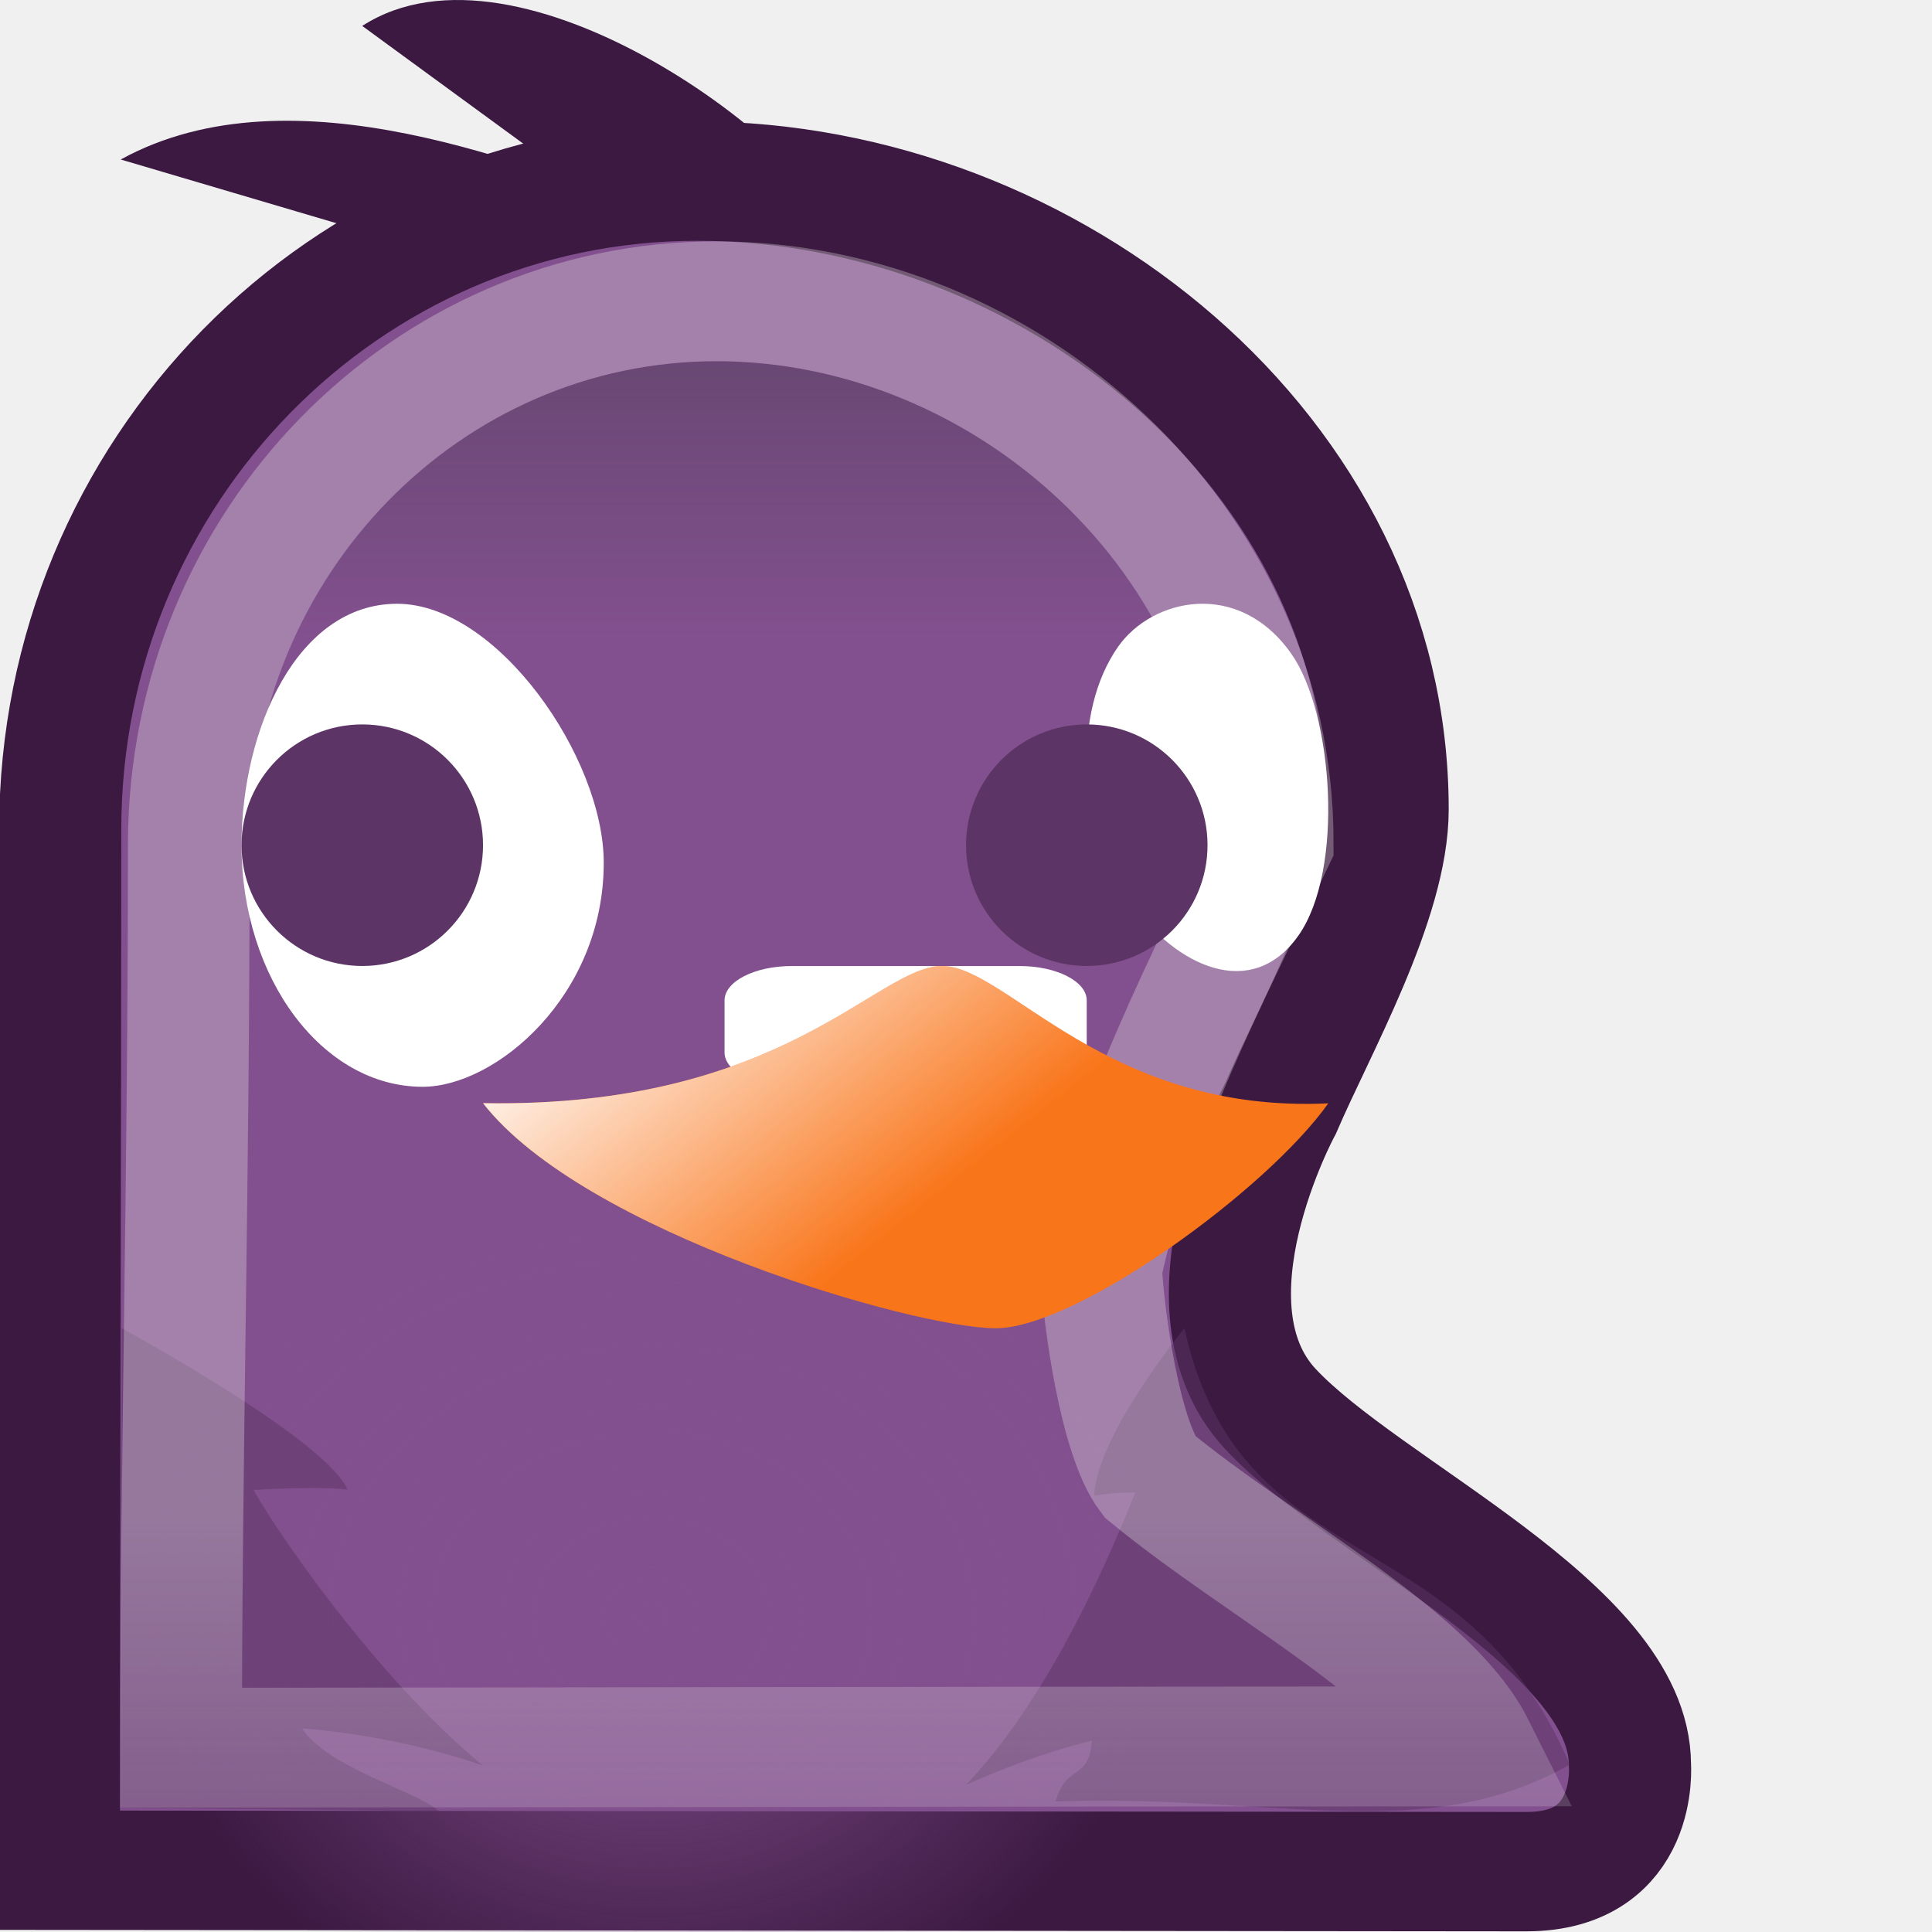
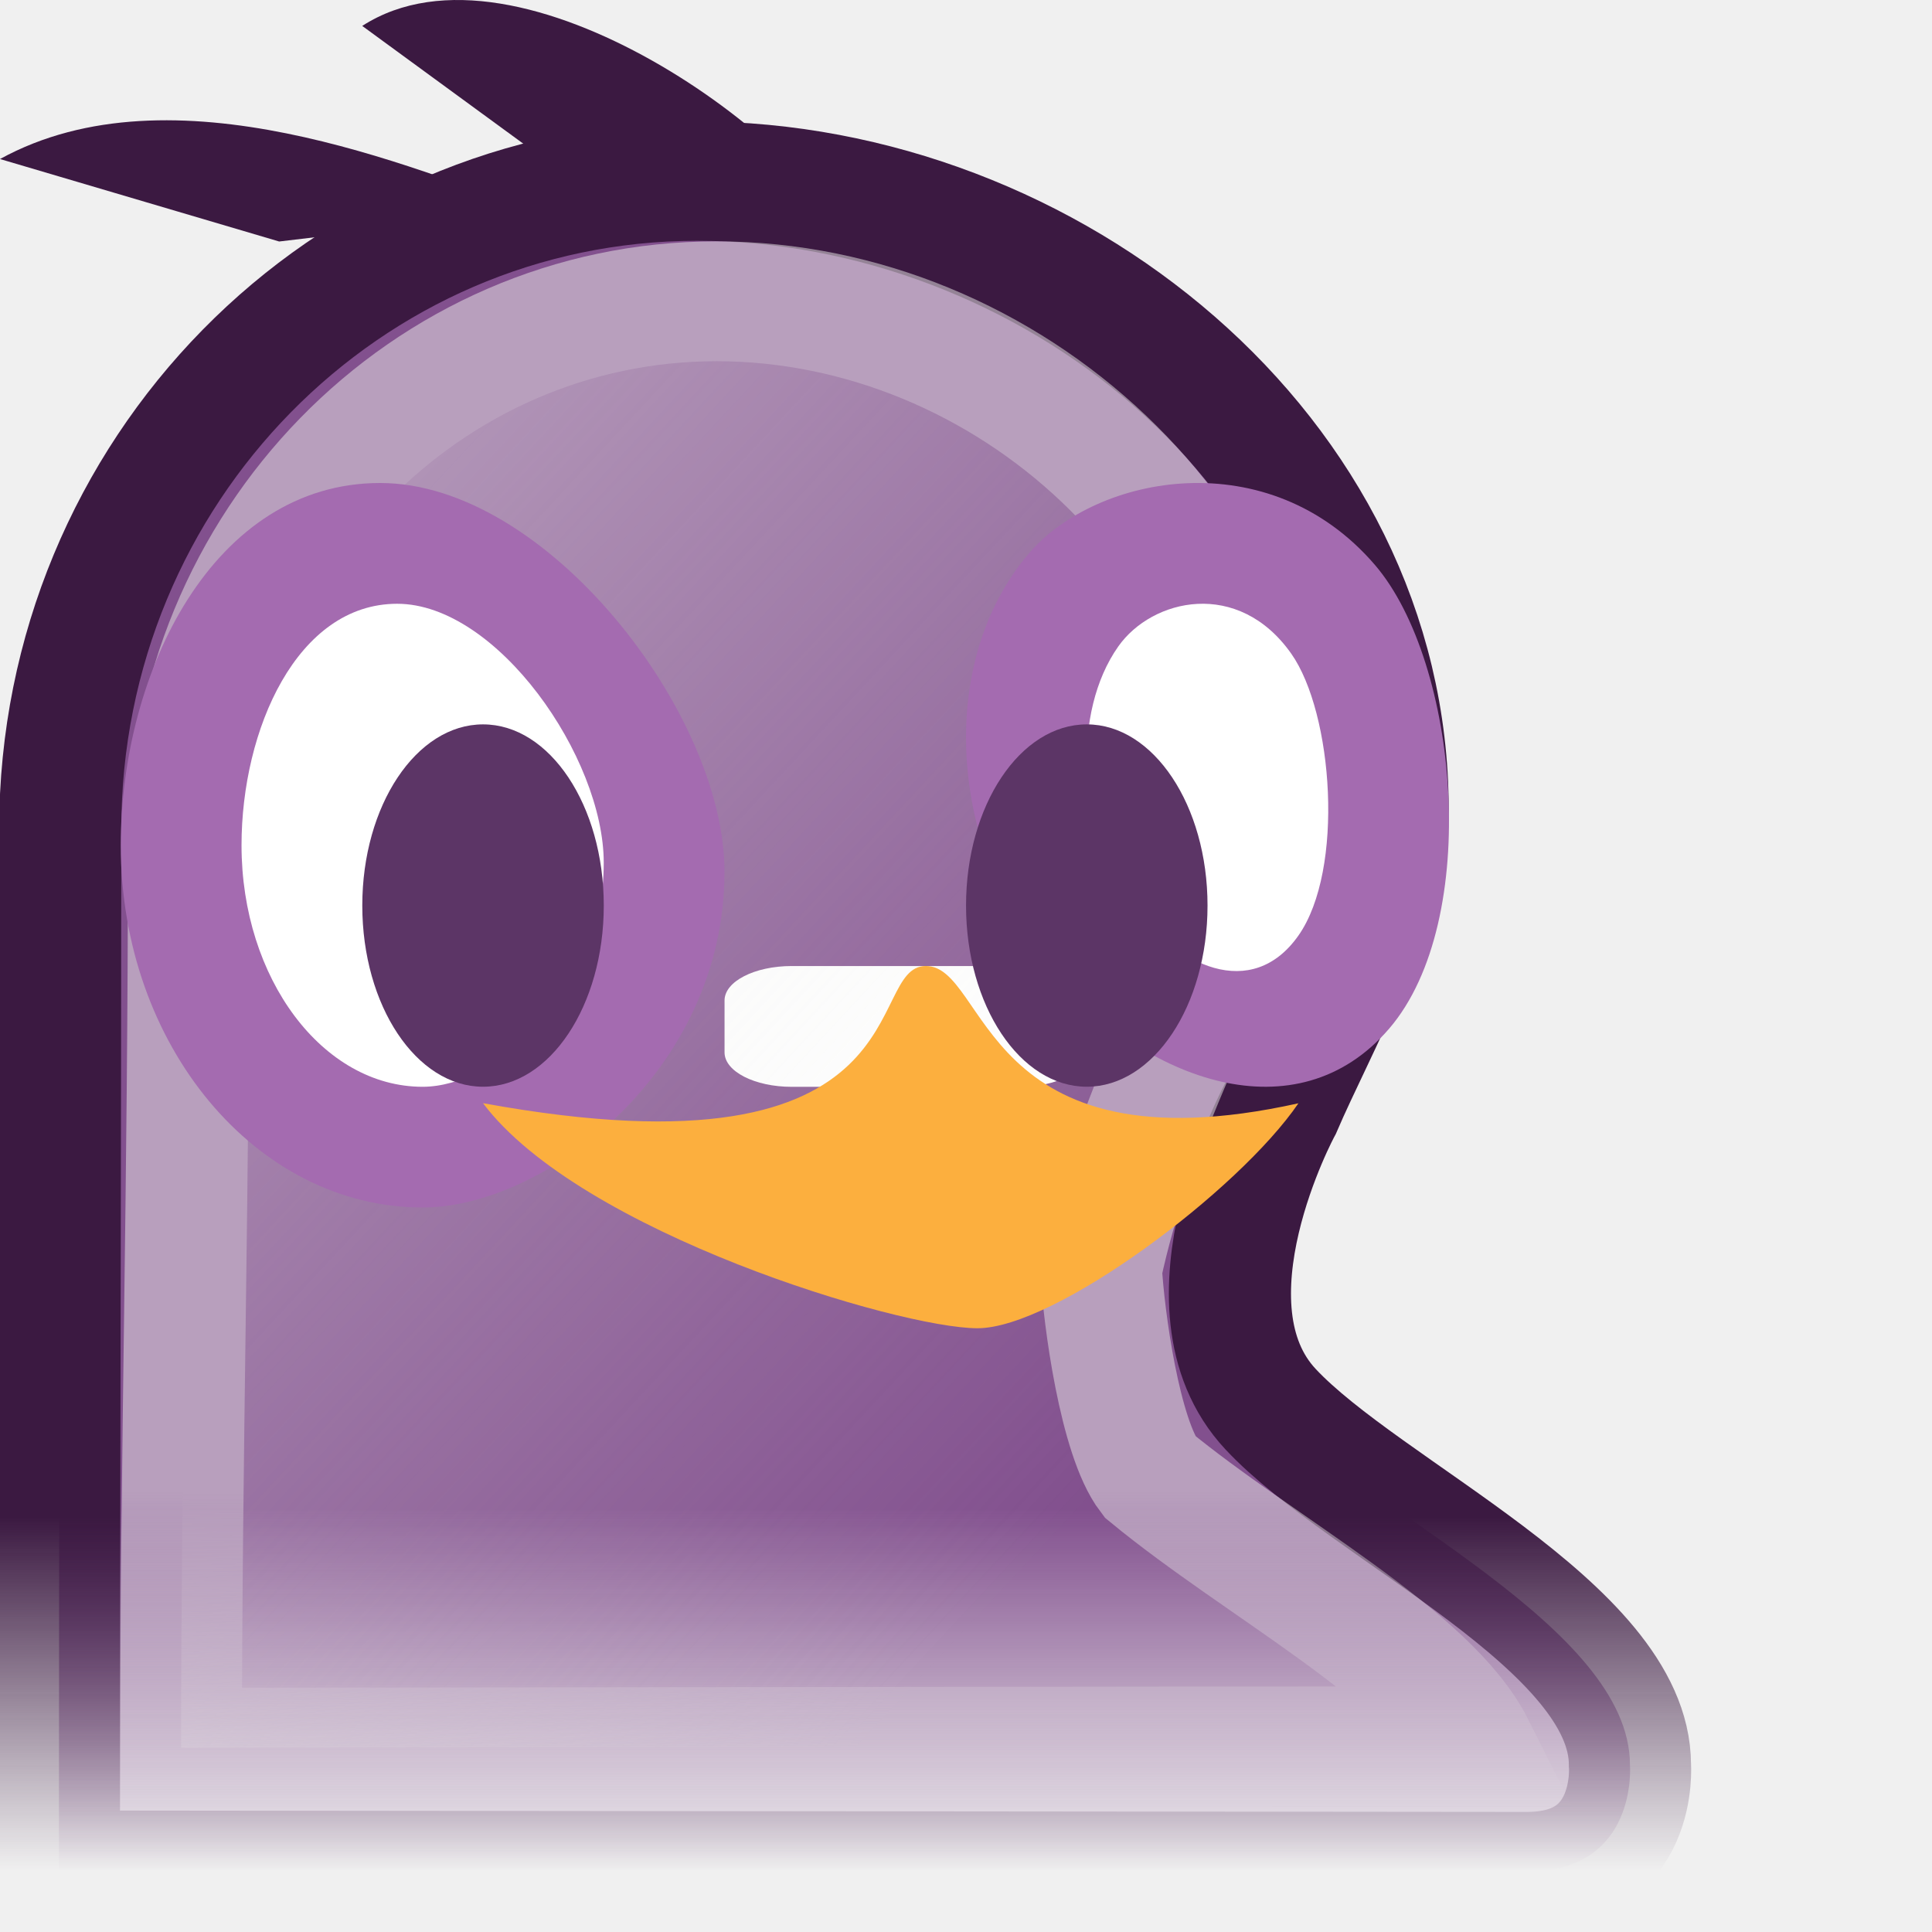
<svg xmlns="http://www.w3.org/2000/svg" xmlns:xlink="http://www.w3.org/1999/xlink" width="16" height="16" id="svg4345" version="1.0">
  <defs id="defs4347">
+     <linearGradient id="linearGradient3157">
+       <stop style="stop-color:#eeeeec;stop-opacity:1;" offset="0" id="stop3159" />
+       <stop style="stop-color:#eeeeec;stop-opacity:0;" offset="1" id="stop3161" />
+     </linearGradient>
+     <linearGradient id="linearGradient3149">
+       <stop style="stop-color:#3b1941;stop-opacity:1;" offset="0" id="stop3151" />
+       <stop style="stop-color:#3b1941;stop-opacity:0;" offset="1" id="stop3153" />
+     </linearGradient>
+     <linearGradient id="linearGradient3141">
+       <stop style="stop-color:#82508e;stop-opacity:1;" offset="0" id="stop3143" />
+       <stop style="stop-color:#82508e;stop-opacity:0;" offset="1" id="stop3145" />
+     </linearGradient>
+     <linearGradient id="linearGradient3128">
+       <stop style="stop-color:#eeeeec;stop-opacity:1;" offset="0" id="stop3130" />
+       <stop style="stop-color:#eeeeec;stop-opacity:0;" offset="1" id="stop3132" />
+     </linearGradient>
    <linearGradient id="linearGradient5438">
      <stop style="stop-color:white;stop-opacity:1;" offset="0" id="stop5440" />
      <stop style="stop-color:white;stop-opacity:0;" offset="1" id="stop5442" />
    </linearGradient>
    <linearGradient id="linearGradient6817">
      <stop style="stop-color:white;stop-opacity:1;" offset="0" id="stop6819" />
      <stop style="stop-color:white;stop-opacity:0;" offset="1" id="stop6821" />
    </linearGradient>
    <linearGradient id="linearGradient6537">
      <stop style="stop-color:white;stop-opacity:1;" offset="0" id="stop6539" />
      <stop style="stop-color:white;stop-opacity:0;" offset="1" id="stop6541" />
    </linearGradient>
    <linearGradient id="linearGradient6506">
      <stop style="stop-color:#eeeeec;stop-opacity:1;" offset="0" id="stop6508" />
      <stop style="stop-color:#eeeeec;stop-opacity:0;" offset="1" id="stop6510" />
-     </linearGradient>
-     <linearGradient id="linearGradient5304">
-       <stop style="stop-color:#2e3436;stop-opacity:1;" offset="0" id="stop5306" />
-       <stop style="stop-color:#2e3436;stop-opacity:0;" offset="1" id="stop5308" />
    </linearGradient>
    <linearGradient id="linearGradient5280">
      <stop style="stop-color:#82508e;stop-opacity:1;" offset="0" id="stop5282" />
      <stop style="stop-color:#82508e;stop-opacity:0;" offset="1" id="stop5284" />
    </linearGradient>
    <linearGradient id="linearGradient2804">
      <stop style="stop-color:black;stop-opacity:0;" offset="0" id="stop2806" />
      <stop id="stop2812" offset="0.5" style="stop-color:black;stop-opacity:1;" />
      <stop style="stop-color:black;stop-opacity:0;" offset="1" id="stop2808" />
    </linearGradient>
    <radialGradient xlink:href="#linearGradient25546" id="radialGradient25572" gradientUnits="userSpaceOnUse" gradientTransform="matrix(1,0,0,0.994693,0,4.16407e-2)" cx="7.884" cy="1.51" fx="7.884" fy="1.51" r="8.488" />
    <radialGradient xlink:href="#linearGradient25546" id="radialGradient25568" gradientUnits="userSpaceOnUse" gradientTransform="matrix(1,0,0,0.994693,0,4.16407e-2)" cx="7.884" cy="0.145" fx="7.884" fy="0.145" r="8.488" />
    <linearGradient id="linearGradient25546">
      <stop style="stop-color:white;stop-opacity:1;" offset="0" id="stop25548" />
      <stop style="stop-color:white;stop-opacity:0;" offset="1" id="stop25550" />
    </linearGradient>
    <radialGradient xlink:href="#linearGradient25546" id="radialGradient25554" cx="7.884" cy="2.624" fx="7.884" fy="2.624" r="8.488" gradientTransform="matrix(1.131317,0,0,1.125313,-1.035262,-0.301139)" gradientUnits="userSpaceOnUse" />
    <linearGradient id="linearGradient3800">
      <stop style="stop-color:#f4d9b1;stop-opacity:1;" offset="0" id="stop3802" />
      <stop style="stop-color:#df9725;stop-opacity:1;" offset="1" id="stop3804" />
    </linearGradient>
    <radialGradient xlink:href="#linearGradient5280" id="radialGradient5286" cx="15.005" cy="39.809" fx="15.005" fy="39.809" r="9.723" gradientTransform="matrix(1,0,0,0.732283,0,10.65742)" gradientUnits="userSpaceOnUse" />
-     <linearGradient xlink:href="#linearGradient5304" id="linearGradient5310" x1="12.606" y1="15.069" x2="12.606" y2="21.152" gradientUnits="userSpaceOnUse" />
-     <linearGradient xlink:href="#linearGradient6506" id="linearGradient6512" x1="15.646" y1="39.743" x2="15.646" y2="53.502" gradientUnits="userSpaceOnUse" />
    <linearGradient xlink:href="#linearGradient6537" id="linearGradient6543" x1="30.5" y1="0.034" x2="30.5" y2="23.559" gradientUnits="userSpaceOnUse" />
-     <linearGradient xlink:href="#linearGradient6817" id="linearGradient6823" x1="0.239" y1="38.95" x2="5.709" y2="42.983" gradientUnits="userSpaceOnUse" />
+     <linearGradient xlink:href="#linearGradient6817" id="linearGradient6823" x1="0.239" y1="38.95" x2="5.709" y2="42.983" gradientUnits="userSpaceOnUse" gradientTransform="matrix(0.63556,0,0,0.371995,11.16667,-5.489292)" />
    <linearGradient xlink:href="#linearGradient5438" id="linearGradient5444" x1="30.152" y1="-0.865" x2="30.152" y2="23.012" gradientUnits="userSpaceOnUse" />
+     <linearGradient id="linearGradient3976">
+       <stop style="stop-color:#3b1941;stop-opacity:1;" offset="0" id="stop3978" />
+       <stop style="stop-color:#3b1941;stop-opacity:0;" offset="1" id="stop3980" />
+     </linearGradient>
+     <linearGradient id="linearGradient3968">
+       <stop style="stop-color:#82508e;stop-opacity:1;" offset="0" id="stop3970" />
+       <stop style="stop-color:#82508e;stop-opacity:0;" offset="1" id="stop3972" />
+     </linearGradient>
+     <linearGradient id="linearGradient3958">
+       <stop style="stop-color:#eeeeec;stop-opacity:1;" offset="0" id="stop3960" />
+       <stop style="stop-color:#eeeeec;stop-opacity:0;" offset="1" id="stop3962" />
+     </linearGradient>
+     <linearGradient id="linearGradient2850">
+       <stop style="stop-color:#ce5c00;stop-opacity:1;" offset="0" id="stop2852" />
+       <stop style="stop-color:#ce5c00;stop-opacity:0;" offset="1" id="stop2854" />
+     </linearGradient>
+     <linearGradient id="linearGradient6563">
+       <stop style="stop-color:white;stop-opacity:1;" offset="0" id="stop6565" />
+       <stop style="stop-color:white;stop-opacity:0;" offset="1" id="stop6567" />
+     </linearGradient>
+     <linearGradient id="linearGradient2110">
+       <stop style="stop-color:black;stop-opacity:0;" offset="0" id="stop2112" />
+       <stop id="stop2114" offset="0.5" style="stop-color:black;stop-opacity:1;" />
+       <stop style="stop-color:black;stop-opacity:0;" offset="1" id="stop2067" />
+     </linearGradient>
+     <radialGradient xlink:href="#linearGradient25546" id="radialGradient2069" gradientUnits="userSpaceOnUse" gradientTransform="matrix(1,0,0,0.994693,0,4.16407e-2)" cx="7.884" cy="1.51" fx="7.884" fy="1.51" r="8.488" />
+     <radialGradient xlink:href="#linearGradient25546" id="radialGradient2071" gradientUnits="userSpaceOnUse" gradientTransform="matrix(1,0,0,0.994693,0,4.16407e-2)" cx="7.884" cy="0.145" fx="7.884" fy="0.145" r="8.488" />
+     <radialGradient xlink:href="#linearGradient25546" id="radialGradient2079" cx="7.884" cy="2.624" fx="7.884" fy="2.624" r="8.488" gradientTransform="matrix(1.131317,0,0,1.125313,-1.035262,-0.301139)" gradientUnits="userSpaceOnUse" />
+     <linearGradient id="linearGradient2081">
+       <stop style="stop-color:#f4d9b1;stop-opacity:1;" offset="0" id="stop2104" />
+       <stop style="stop-color:#df9725;stop-opacity:1;" offset="1" id="stop2085" />
+     </linearGradient>
+     <linearGradient xlink:href="#linearGradient6506" id="linearGradient2101" x1="15.646" y1="39.743" x2="14.943" y2="50.08" gradientUnits="userSpaceOnUse" />
+     <linearGradient xlink:href="#linearGradient6537" id="linearGradient2089" x1="30.5" y1="0.034" x2="30.5" y2="23.559" gradientUnits="userSpaceOnUse" />
+     <linearGradient xlink:href="#linearGradient6563" id="linearGradient6569" x1="-1.684" y1="39.902" x2="5.537" y2="44.272" gradientUnits="userSpaceOnUse" />
+     <linearGradient gradientUnits="userSpaceOnUse" y2="23.012" x2="30.152" y1="-0.865" x1="30.152" id="linearGradient2097" xlink:href="#linearGradient5438" />
+     <linearGradient gradientUnits="userSpaceOnUse" y2="42.983" x2="5.709" y1="38.95" x1="0.239" id="linearGradient2095" xlink:href="#linearGradient6817" />
+     <linearGradient gradientUnits="userSpaceOnUse" y2="50.727" x2="15.646" y1="40.434" x1="15.646" id="linearGradient2093" xlink:href="#linearGradient6506" />
+     <linearGradient id="linearGradient2087">
+       <stop id="stop2089" offset="0" style="stop-color:#f4d9b1;stop-opacity:1;" />
+       <stop id="stop2091" offset="1" style="stop-color:#df9725;stop-opacity:1;" />
+     </linearGradient>
+     <radialGradient gradientUnits="userSpaceOnUse" gradientTransform="matrix(1.131317,0,0,1.125313,-1.035262,-0.301139)" r="8.488" fy="2.624" fx="7.884" cy="2.624" cx="7.884" id="radialGradient2085" xlink:href="#linearGradient25546" />
+     <radialGradient r="8.488" fy="0.145" fx="7.884" cy="0.145" cx="7.884" gradientTransform="matrix(1,0,0,0.994693,0,4.16407e-2)" gradientUnits="userSpaceOnUse" id="radialGradient2077" xlink:href="#linearGradient25546" />
+     <radialGradient r="8.488" fy="1.51" fx="7.884" cy="1.51" cx="7.884" gradientTransform="matrix(1,0,0,0.994693,0,4.16407e-2)" gradientUnits="userSpaceOnUse" id="radialGradient2075" xlink:href="#linearGradient25546" />
+     <linearGradient id="linearGradient2067">
+       <stop id="stop2069" offset="0" style="stop-color:black;stop-opacity:0;" />
+       <stop style="stop-color:black;stop-opacity:1;" offset="0.5" id="stop2071" />
+       <stop id="stop2073" offset="1" style="stop-color:black;stop-opacity:0;" />
+     </linearGradient>
+     <linearGradient id="linearGradient3108">
+       <stop id="stop3110" offset="0" style="stop-color:#eeeeec;stop-opacity:1;" />
+       <stop id="stop3112" offset="1" style="stop-color:#eeeeec;stop-opacity:0;" />
+     </linearGradient>
+     <linearGradient id="linearGradient3116">
+       <stop id="stop3118" offset="0" style="stop-color:#82508e;stop-opacity:1;" />
+       <stop id="stop3120" offset="1" style="stop-color:#82508e;stop-opacity:0;" />
+     </linearGradient>
+     <linearGradient id="linearGradient3124">
+       <stop id="stop3126" offset="0" style="stop-color:#3b1941;stop-opacity:1;" />
+       <stop id="stop3128" offset="1" style="stop-color:#3b1941;stop-opacity:0;" />
+     </linearGradient>
+     <linearGradient xlink:href="#linearGradient2850" id="linearGradient2187" gradientUnits="userSpaceOnUse" gradientTransform="matrix(0.769231,0,0,0.714287,47.76924,-9.285729)" x1="21.786" y1="28.143" x2="17.786" y2="30.071" />
+     <linearGradient xlink:href="#linearGradient2850" id="linearGradient2195" gradientUnits="userSpaceOnUse" gradientTransform="matrix(0.769231,0,0,0.714287,13.76923,-8.28573)" x1="21.786" y1="28.143" x2="17.786" y2="30.071" />
+     <radialGradient xlink:href="#linearGradient3958" id="radialGradient2209" gradientUnits="userSpaceOnUse" gradientTransform="matrix(1.116159,0,0,1.076653,14.60502,-22.28695)" cx="9.064" cy="21.512" fx="9.064" fy="21.512" r="16.664" />
+     <linearGradient xlink:href="#linearGradient6506" id="linearGradient2211" gradientUnits="userSpaceOnUse" gradientTransform="matrix(0.660903,0,0,0.627207,18.73149,-12.3201)" x1="15.646" y1="39.743" x2="15.646" y2="53.502" />
+     <linearGradient xlink:href="#linearGradient3968" id="linearGradient2214" gradientUnits="userSpaceOnUse" gradientTransform="matrix(0.67692,0,0,0.646801,18.46433,-12.90841)" x1="16.133" y1="40.782" x2="16.133" y2="48.069" />
+     <linearGradient xlink:href="#linearGradient3976" id="linearGradient2216" gradientUnits="userSpaceOnUse" gradientTransform="matrix(0.67692,0,0,0.646801,18.46433,-12.90841)" x1="12.096" y1="40.908" x2="12.096" y2="46.463" />
+     <linearGradient xlink:href="#linearGradient6537" id="linearGradient2219" gradientUnits="userSpaceOnUse" gradientTransform="matrix(0.668893,0,0,0.668627,18.08624,-12.19246)" x1="30.5" y1="0.034" x2="30.5" y2="23.559" />
+     <linearGradient xlink:href="#linearGradient3108" id="linearGradient2229" gradientUnits="userSpaceOnUse" x1="10.183" y1="16.618" x2="27.598" y2="36.645" gradientTransform="matrix(0.660903,0,0,0.627207,49.74106,-7.361383)" />
+     <linearGradient xlink:href="#linearGradient6506" id="linearGradient2231" gradientUnits="userSpaceOnUse" x1="15.646" y1="39.743" x2="15.646" y2="53.502" gradientTransform="matrix(0.660903,0,0,0.627207,49.74106,-7.361383)" />
+     <linearGradient xlink:href="#linearGradient3116" id="linearGradient2234" gradientUnits="userSpaceOnUse" x1="15.723" y1="39.585" x2="15.723" y2="45.765" gradientTransform="matrix(0.67692,0,0,0.646801,49.4739,-7.949693)" />
+     <linearGradient xlink:href="#linearGradient3124" id="linearGradient2236" gradientUnits="userSpaceOnUse" x1="13.151" y1="39.394" x2="13.151" y2="45.552" gradientTransform="matrix(0.67692,0,0,0.646801,49.4739,-7.949693)" />
+     <linearGradient xlink:href="#linearGradient3128" id="linearGradient3134" x1="2.652" y1="17.766" x2="24.285" y2="37.579" gradientUnits="userSpaceOnUse" />
+     <linearGradient xlink:href="#linearGradient3141" id="linearGradient3147" x1="12.354" y1="38.611" x2="12.354" y2="45.595" gradientUnits="userSpaceOnUse" />
+     <linearGradient xlink:href="#linearGradient3149" id="linearGradient3155" x1="10.166" y1="38.767" x2="10.166" y2="45.596" gradientUnits="userSpaceOnUse" />
+     <linearGradient xlink:href="#linearGradient3157" id="linearGradient3163" x1="11.982" y1="39.088" x2="11.982" y2="45.779" gradientUnits="userSpaceOnUse" />
  </defs>
  <g id="layer1">
    <path style="opacity:1;fill:#75507b;fill-opacity:1" d="M 36.062,8 C 33.978,8 33.335,10.523 34.781,12.938 C 35.25,13.721 36.674,15.153 36.867,15.153 L 36.878,14.508 C 36.288,13.581 35.517,12.502 35.687,12.282 C 37.836,12.282 38,11.492 38,10.028 C 38,8.754 37.229,8 36.062,8 z " id="path6521" transform="matrix(1.148904,0,0,0.920169,-34.28919,-3.241212)" />
-     <path style="opacity:1;fill:#82508e;fill-opacity:1;stroke:#3b1941;stroke-width:2.302;stroke-miterlimit:4;stroke-dasharray:none;stroke-opacity:1" d="M 15,13 C 8.376,13 3,18.6 3,25.5 C 3,31.153 2.975,38.403 2.975,45.573 C 4.163,45.573 27.946,45.601 30.637,45.601 C 32.751,45.601 32.586,43.541 32.586,43.541 C 32.586,40.876 27.598,38.639 25.813,36.683 C 23.985,34.682 26,30.884 26,30.884 C 26.641,29.354 28.019,26.891 28.019,25.116 C 28.019,18.216 21.624,13 15,13 z " id="path5176" transform="matrix(0.43939,0,0,0.42944,-0.819445,-4.082726)" />
+     <path style="opacity:1;fill:url(#linearGradient3147);fill-opacity:1.0;stroke:url(#linearGradient3155);stroke-width:2.302;stroke-miterlimit:4;stroke-dasharray:none;stroke-opacity:1" d="M 15,13 C 8.376,13 3,18.6 3,25.5 C 3,31.153 2.975,38.403 2.975,45.573 C 4.163,45.573 27.946,45.601 30.637,45.601 C 32.751,45.601 32.586,43.541 32.586,43.541 C 32.586,40.876 27.598,38.639 25.813,36.683 C 23.985,34.682 26,30.884 26,30.884 C 26.641,29.354 28.019,26.891 28.019,25.116 C 28.019,18.216 21.624,13 15,13 z " id="path5176" transform="matrix(0.43939,0,0,0.42944,-0.819445,-4.082726)" />
    <rect style="opacity:1;fill:white;fill-opacity:1;stroke:none;stroke-width:1;stroke-miterlimit:4;stroke-dasharray:none;stroke-opacity:1" id="rect6331" width="2.615" height="1.155" x="5.514" y="6.481" rx="0.485" ry="0.329" transform="matrix(1.147027,0,0,0.866113,-0.324314,2.386999)" />
-     <path style="opacity:1;fill:url(#radialGradient5286);fill-opacity:1;stroke:none;stroke-width:1;stroke-miterlimit:4;stroke-dasharray:none;stroke-opacity:1" id="path5273" d="M 24.727 39.809 A 9.723 7.12 0 1 1  5.282,39.809 A 9.723 7.12 0 1 1  24.727 39.809 z" transform="matrix(0.434788,0,0,0.500648,-1.130366,-6.547801)" />
-     <path style="opacity:0.515;fill:#5c3466;fill-opacity:1;stroke:none;stroke-width:1;stroke-miterlimit:4;stroke-opacity:1" d="M -42.834,49.039 C -42.834,49.039 -42.816,44.71 -42.816,37.951 C -42.816,37.951 -39.031,40.51 -38.632,41.679 C -39.154,41.596 -40.372,41.686 -40.372,41.686 C -40.038,42.463 -38.164,45.952 -36.121,48.058 C -37.78,47.329 -39.471,47.196 -39.471,47.196 C -39.01,48.112 -37.25,48.692 -36.944,49.111 C -36.944,49.111 -41.348,49.039 -42.834,49.039 z " id="rect5312" transform="matrix(0.446908,0,0,0.358425,20.14277,-2.602607)" />
-     <path style="opacity:0.515;fill:#5c3466;fill-opacity:1;stroke:none;stroke-width:1;stroke-miterlimit:4;stroke-opacity:1" d="M -49.442,47.415 C -47.113,42.002 -42.193,43.47 -40.961,37.951 C -40.961,37.951 -39.025,40.28 -38.974,41.581 C -39.496,41.499 -39.882,41.516 -39.882,41.516 C -39.548,42.294 -38.197,45.748 -36.154,47.854 C -37.814,47.125 -38.926,46.898 -38.926,46.898 C -38.848,47.795 -38.376,47.369 -38.123,48.215 C -42.942,48.047 -46.253,49.196 -49.442,47.415 z " id="path5317" transform="matrix(-0.376289,0,0,0.381853,-5.604413,-3.491724)" />
-     <path transform="matrix(0.399589,0,0,0.393554,-5.973603e-2,-3.038964)" style="opacity:0.31;fill:url(#linearGradient5310);fill-opacity:1;stroke:url(#linearGradient6512);stroke-width:2.522;stroke-miterlimit:4;stroke-dasharray:none;stroke-opacity:1" d="M 15,14.062 C 8.988,14.062 4.079,19.138 4.062,25.469 C 4.062,25.479 4.062,25.489 4.062,25.5 C 4.062,32.787 3.903,38.26 3.903,44.5 C 5.84,44.5 24.87,44.47 30.696,44.47 C 29.747,42.549 26.273,40.711 23.973,38.788 C 23.363,37.974 23.024,35.46 22.969,34.418 C 23.611,31.359 25.13,28.402 26.527,25.44 C 26.527,19.095 21.022,14.062 15,14.062 z " id="path5241" />
+     <path transform="matrix(0.399589,0,0,0.393554,-5.973603e-2,-3.038964)" style="opacity:0.5;fill:url(#linearGradient3134);fill-opacity:1.0;stroke:url(#linearGradient3163);stroke-width:2.522;stroke-miterlimit:4;stroke-dasharray:none;stroke-opacity:1" d="M 15,14.062 C 8.988,14.062 4.079,19.138 4.062,25.469 C 4.062,25.479 4.062,25.489 4.062,25.5 C 4.062,32.787 3.903,38.26 3.903,44.5 C 5.84,44.5 24.87,44.47 30.696,44.47 C 29.747,42.549 26.273,40.711 23.973,38.788 C 23.363,37.974 23.024,35.46 22.969,34.418 C 23.611,31.359 25.13,28.402 26.527,25.44 C 26.527,19.095 21.022,14.062 15,14.062 z " id="path5241" />
+     <path style="opacity:1;fill:#a46bb0;fill-opacity:1;stroke:none;stroke-width:1;stroke-miterlimit:4;stroke-opacity:1" d="M 6,7.218 C 6,8.874 4.507,10 3.5,10 C 2.12,10 1,8.656 1,7 C 1,5.561 1.768,4 3.148,4 C 4.528,4 6,5.909 6,7.218 z " id="path3137" />
    <path transform="matrix(0.626764,0,0,0.689441,-3.309086,-9.833164)" style="opacity:1;fill:white;fill-opacity:1;stroke:none;stroke-width:1;stroke-miterlimit:4;stroke-opacity:1" d="M 13.257,24.626 C 13.257,26.227 11.828,27.317 10.864,27.317 C 9.543,27.317 8.471,26.017 8.471,24.416 C 8.471,23.024 9.206,21.515 10.527,21.515 C 11.848,21.515 13.257,23.361 13.257,24.626 z " id="path5157" />
-     <path style="opacity:1;fill:#5c3566;fill-opacity:1;stroke:none;stroke-width:1;stroke-miterlimit:4;stroke-dasharray:none;stroke-opacity:1" id="path5162" d="M 11.411 24.312 A 1.241 1.295 0 1 1  8.929,24.312 A 1.241 1.295 0 1 1  11.411 24.312 z" transform="matrix(0.805756,0,0,0.772414,-5.19425,-11.77932)" />
+     <path style="opacity:1;fill:#5c3566;fill-opacity:1;stroke:none;stroke-width:1;stroke-miterlimit:4;stroke-dasharray:none;stroke-opacity:1" id="path5162" d="M 11.411 24.312 A 1.241 1.295 0 1 1  8.929,24.312 A 1.241 1.295 0 1 1  11.411 24.312 z" transform="matrix(0.805756,0,0,1.158623,-4.194251,-20.66902)" />
+     <path style="opacity:1;fill:#a46bb0;fill-opacity:1;stroke:none;stroke-width:1;stroke-miterlimit:4;stroke-opacity:1" d="M 11.387,4.679 C 10.51,3.656 9.082,3.928 8.522,4.582 C 7.755,5.477 7.844,7.034 8.721,8.057 C 9.483,8.947 10.737,9.413 11.505,8.518 C 12.273,7.622 12.08,5.487 11.387,4.679 z " id="path3139" />
    <path transform="matrix(0.29055,-0.412361,-0.273947,-0.388798,13.58792,20.45445)" style="opacity:1;fill:white;fill-opacity:1;stroke:none;stroke-width:1;stroke-miterlimit:4;stroke-opacity:1" d="M 13.257,24.626 C 13.257,26.227 11.828,27.317 10.864,27.317 C 9.543,27.317 8.471,26.017 8.471,24.416 C 8.471,23.024 9.206,21.515 10.527,21.515 C 11.848,21.515 13.257,23.361 13.257,24.626 z " id="path5169" />
-     <path style="opacity:1;fill:#5c3566;fill-opacity:1;stroke:none;stroke-width:1;stroke-miterlimit:4;stroke-dasharray:none;stroke-opacity:1" id="path5171" d="M 11.411 24.312 A 1.241 1.295 0 1 1  8.929,24.312 A 1.241 1.295 0 1 1  11.411 24.312 z" transform="matrix(0.805755,0,0,0.772417,0.805755,-11.77938)" />
-     <path transform="matrix(0.63556,0,0,0.371992,4.635114,-6.489142)" style="fill:#f9751a;fill-opacity:1;stroke:none;stroke-width:1.028;stroke-miterlimit:4;stroke-opacity:1" d="M -0.999,42.004 C 2.929,42.118 4.128,38.95 4.983,38.95 C 5.826,38.95 7.116,42.24 10.015,42.008 C 9.207,43.955 6.727,47.015 5.681,47.015 C 4.623,47.015 0.312,44.881 -0.999,42.004 z " id="rect5187" />
-     <path transform="matrix(0.743268,0,0,0.267357,-7.659906,-1.671861)" style="fill:#3b1941;fill-opacity:1;stroke:none;stroke-width:1;stroke-miterlimit:4;stroke-opacity:1" d="M 11.651,11.194 C 13.578,8.251 16.249,11.482 17.614,12.804 L 14.761,13.748 L 11.651,11.194 z " id="path5192" />
-     <path transform="matrix(0.686065,0,0,0.46633,-5.019573,-4.365629)" style="fill:#3b1941;fill-opacity:1;stroke:none;stroke-width:1;stroke-miterlimit:4;stroke-opacity:1" d="M 11.689,9.822 C 13.591,8.016 17.175,11.994 17.52,13.65 L 14.543,12.892 L 11.689,9.822 z " id="rect5189" />
-     <path transform="matrix(0.63556,0,0,0.371995,4.635112,-6.489295)" style="fill:url(#linearGradient6823);fill-opacity:1;stroke:none;stroke-width:1.028;stroke-miterlimit:4;stroke-opacity:1" d="M -0.999,42.004 C 2.929,42.118 4.128,38.95 4.983,38.95 C 5.826,38.95 7.116,42.24 10.015,42.008 C 9.207,43.955 6.727,47.015 5.681,47.015 C 4.623,47.015 0.312,44.881 -0.999,42.004 z " id="path6815" />
+     <path style="opacity:1;fill:#5c3566;fill-opacity:1;stroke:none;stroke-width:1;stroke-miterlimit:4;stroke-dasharray:none;stroke-opacity:1" id="path5171" d="M 11.411 24.312 A 1.241 1.295 0 1 1  8.929,24.312 A 1.241 1.295 0 1 1  11.411 24.312 z" transform="matrix(0.805755,0,0,1.158626,0.805759,-20.6691)" />
+     <path style="fill:#3b1941;fill-opacity:1;stroke:none;stroke-width:1;stroke-miterlimit:4;stroke-opacity:1" d="M -3.174544e-16,1.317 C 1.432,0.53 3.418,1.394 4.432,1.748 L 2.312,2 L -3.174544e-16,1.317 z " id="path5192" />
+     <path style="fill:#3b1941;fill-opacity:1;stroke:none;stroke-width:1;stroke-miterlimit:4;stroke-opacity:1" d="M 11.689,9.822 C 13.591,8.016 17.175,11.994 17.52,13.65 L 14.543,12.892 L 11.689,9.822 z " id="rect5189" transform="matrix(0.686065,0,0,0.46633,-5.019573,-4.365629)" />
+     <path style="fill:#fcaf3e;fill-opacity:1;stroke:none;stroke-width:1.028;stroke-miterlimit:4;stroke-opacity:1" d="M 4,9.136 C 7.703,9.813 7.143,8 7.668,8 C 8.185,8 8.115,9.722 10.753,9.137 C 10.258,9.862 8.737,11 8.095,11 C 7.447,11 4.804,10.206 4,9.136 z " id="path3987" />
  </g>
</svg>
